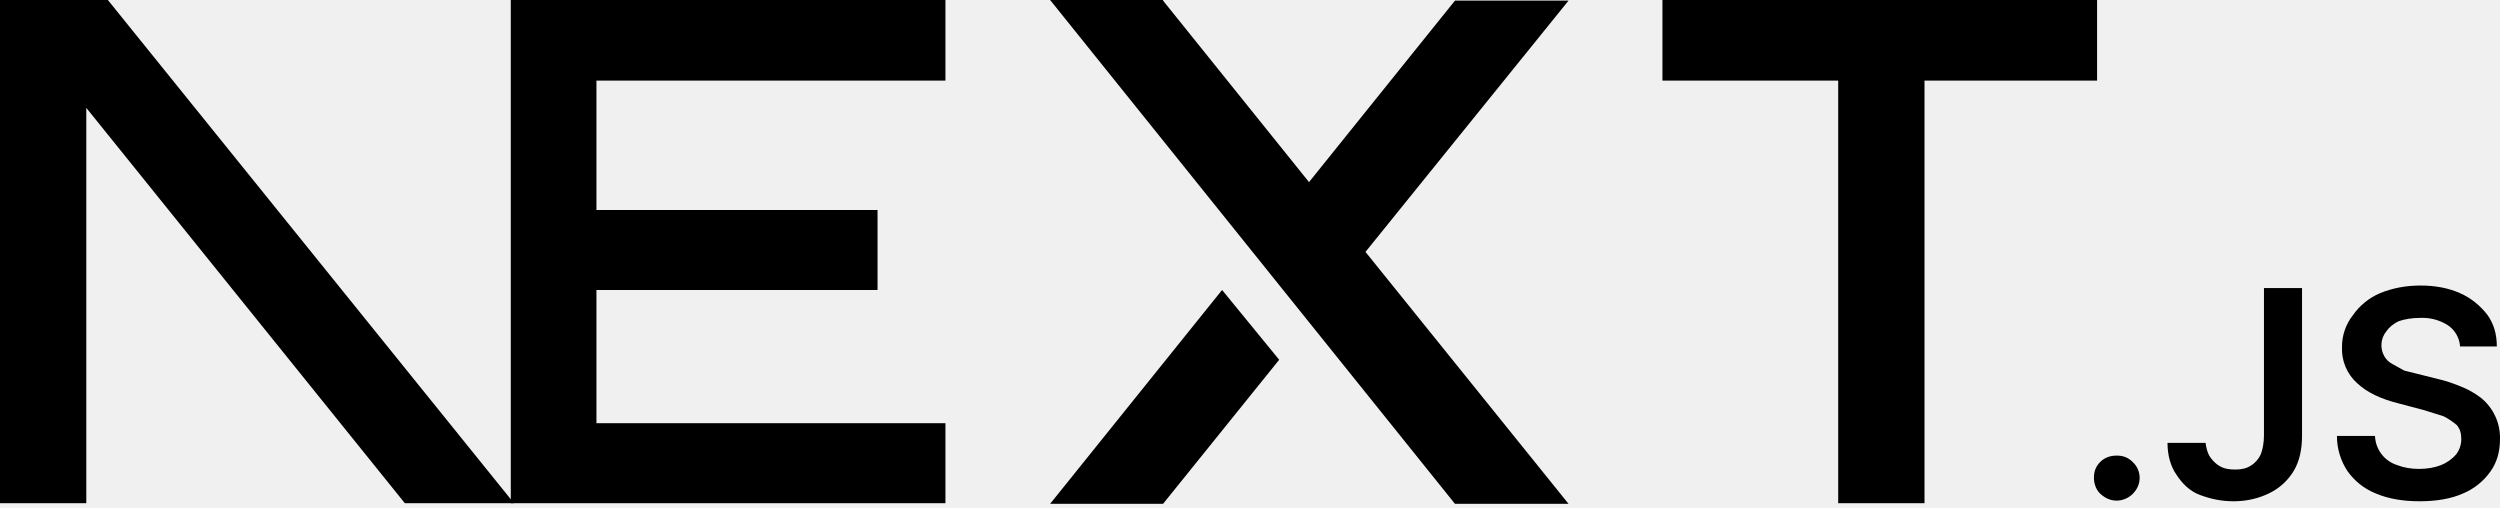
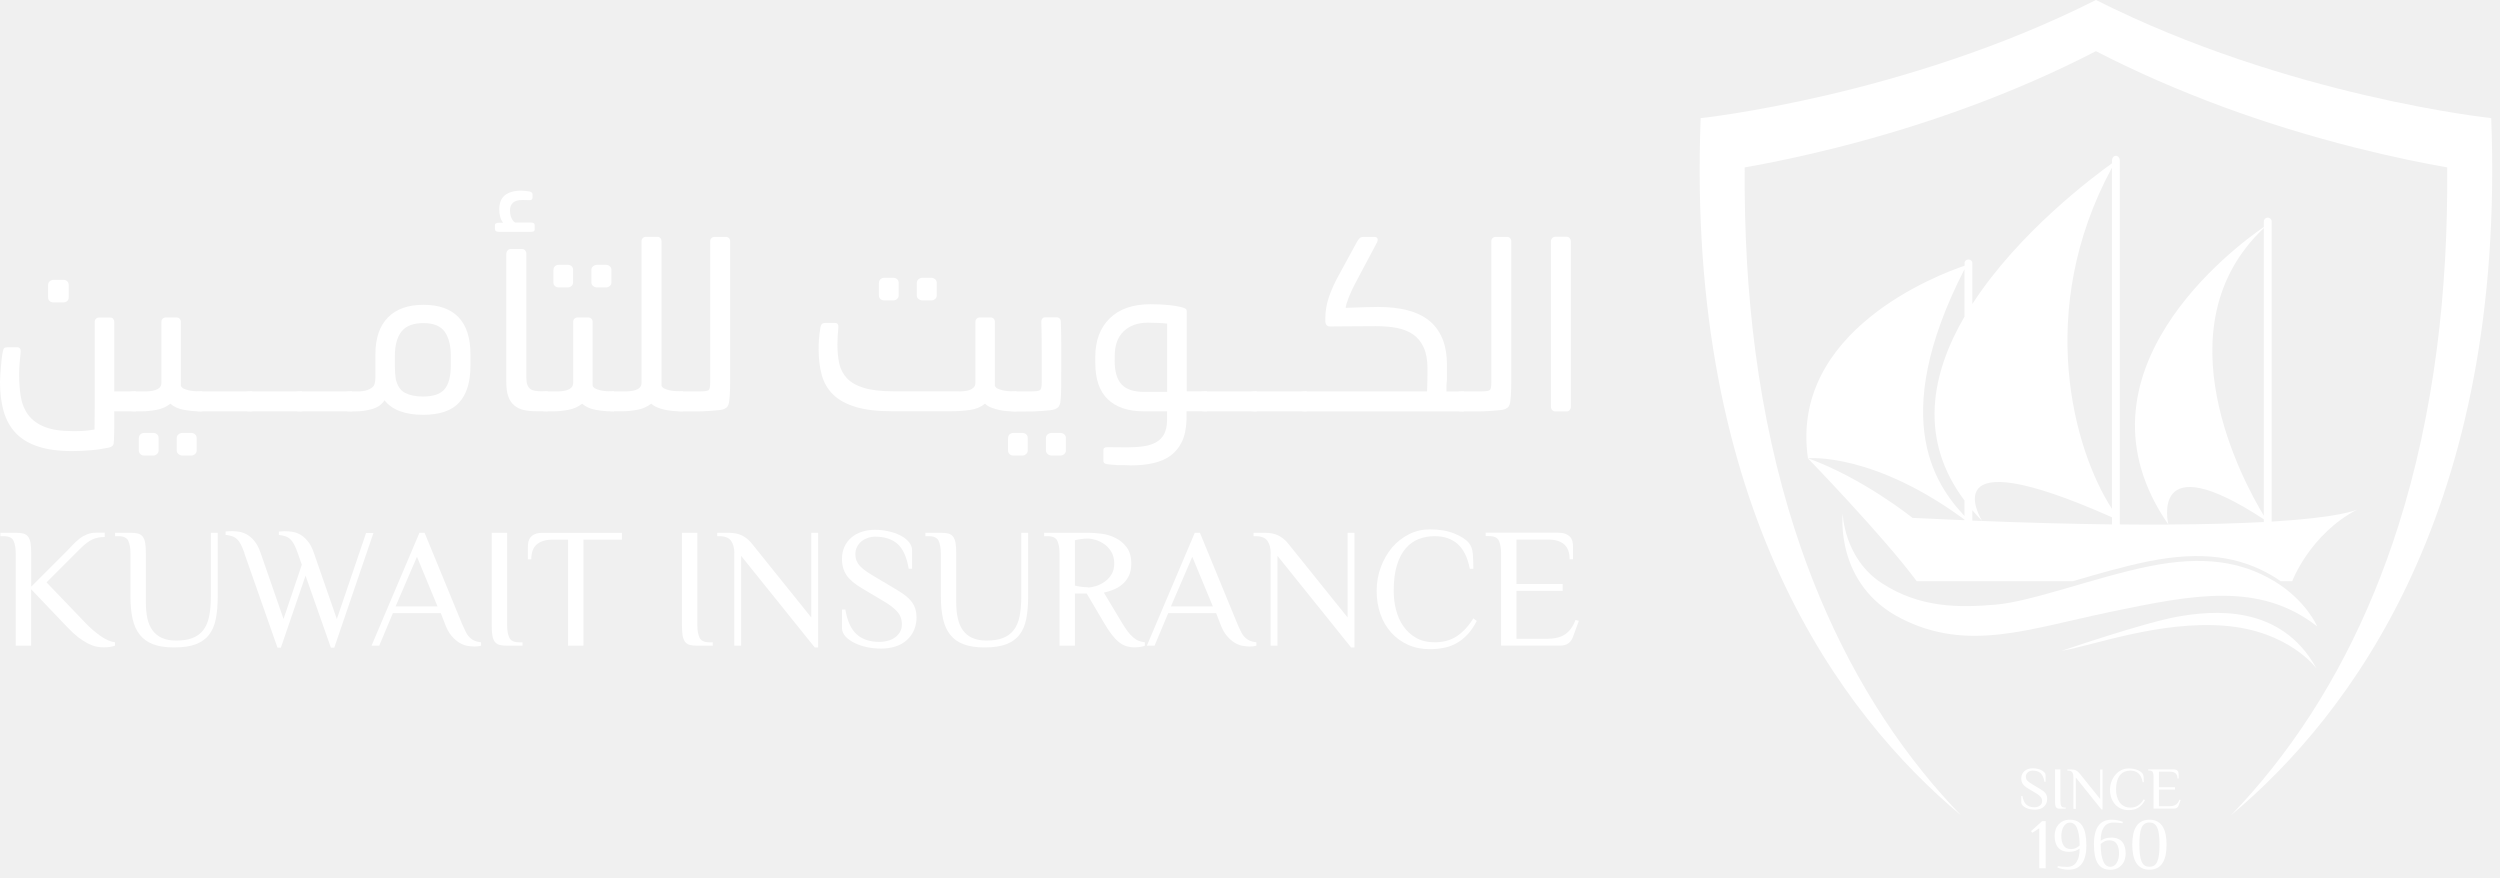
- <svg xmlns="http://www.w3.org/2000/svg" fill="none" viewBox="0 0 394 80">
-   <path fill="#000" d="M262 0h68.5v12.7h-27.2v66.6h-13.6V12.7H262V0ZM149 0v12.7H94v20.4h44.3v12.6H94v21h55v12.6H80.5V0h68.7zm34.3 0h-17.8l63.8 79.4h17.9l-32-39.7 32-39.6h-17.9l-23 28.6-23-28.6zm18.3 56.7-9-11-27.1 33.7h17.8l18.3-22.7z" />
-   <path fill="#000" d="M81 79.3 17 0H0v79.3h13.6V17l50.2 62.3H81Zm252.6-.4c-1 0-1.8-.4-2.5-1s-1.1-1.6-1.1-2.6.3-1.8 1-2.5 1.6-1 2.6-1 1.8.3 2.5 1a3.4 3.4 0 0 1 .6 4.3 3.7 3.7 0 0 1-3 1.8zm23.2-33.5h6v23.3c0 2.1-.4 4-1.3 5.5a9.1 9.1 0 0 1-3.8 3.5c-1.6.8-3.5 1.3-5.7 1.3-2 0-3.7-.4-5.3-1s-2.8-1.8-3.7-3.2c-.9-1.3-1.4-3-1.4-5h6c.1.8.3 1.6.7 2.2s1 1.2 1.6 1.5c.7.4 1.5.5 2.4.5 1 0 1.8-.2 2.4-.6a4 4 0 0 0 1.6-1.8c.3-.8.5-1.8.5-3V45.5zm30.9 9.1a4.4 4.4 0 0 0-2-3.3 7.5 7.5 0 0 0-4.3-1.1c-1.3 0-2.4.2-3.3.5-.9.4-1.6 1-2 1.6a3.5 3.5 0 0 0-.3 4c.3.5.7.9 1.3 1.2l1.8 1 2 .5 3.2.8c1.3.3 2.5.7 3.7 1.2a13 13 0 0 1 3.2 1.8 8.1 8.1 0 0 1 3 6.5c0 2-.5 3.7-1.5 5.1a10 10 0 0 1-4.4 3.5c-1.8.8-4.1 1.2-6.8 1.2-2.6 0-4.9-.4-6.8-1.2-2-.8-3.4-2-4.5-3.5a10 10 0 0 1-1.7-5.6h6a5 5 0 0 0 3.5 4.6c1 .4 2.2.6 3.4.6 1.3 0 2.5-.2 3.5-.6 1-.4 1.8-1 2.4-1.7a4 4 0 0 0 .8-2.4c0-.9-.2-1.6-.7-2.2a11 11 0 0 0-2.1-1.4l-3.2-1-3.8-1c-2.8-.7-5-1.7-6.6-3.2a7.2 7.2 0 0 1-2.4-5.7 8 8 0 0 1 1.7-5 10 10 0 0 1 4.3-3.5c2-.8 4-1.2 6.4-1.2 2.3 0 4.4.4 6.2 1.2 1.8.8 3.2 2 4.3 3.4 1 1.4 1.5 3 1.5 5h-5.8z" />
+ <svg xmlns="http://www.w3.org/2000/svg" width="302" height="106" viewBox="0 0 302 106" fill="none">
+   <g clip-path="url(#clip0_903_69)">
+     <path d="M300.94 14.27C300.94 14.27 276.31 11.66 253.19 0C230.07 11.66 205.44 14.27 205.44 14.27C203.64 61.44 222.37 86.36 236.9 98.5C235.31 96.86 233.78 95.13 232.32 93.32C225.64 85.04 220.42 75.17 216.81 63.97C214.65 57.26 213.04 49.99 212.04 42.37C211.12 35.38 210.7 27.95 210.76 20.22C213.52 19.74 217.35 18.97 221.88 17.83C227.31 16.46 232.63 14.82 237.72 12.95C243.18 10.95 248.37 8.67 253.19 6.18C258.01 8.67 263.21 10.94 268.66 12.95C273.75 14.82 279.08 16.46 284.5 17.83C289.03 18.97 292.85 19.74 295.62 20.22C295.69 27.84 295.27 35.18 294.38 42.08C293.4 49.64 291.84 56.85 289.72 63.52C286.18 74.67 281.05 84.53 274.47 92.81C272.9 94.79 271.24 96.69 269.5 98.48C284.03 86.33 302.74 61.41 300.94 14.26" fill="white" />
+     <path d="M247.3 96.48C247.3 96.68 247.27 96.86 247.2 97.03C247.13 97.19 247.03 97.33 246.9 97.45C246.77 97.57 246.61 97.66 246.43 97.72C246.25 97.78 246.04 97.81 245.81 97.81C245.61 97.81 245.42 97.79 245.22 97.75C245.02 97.71 244.85 97.65 244.7 97.57C244.54 97.49 244.42 97.4 244.32 97.29C244.22 97.18 244.17 97.06 244.17 96.93V96.16H244.31C244.39 96.64 244.55 96.99 244.79 97.2C245.03 97.41 245.35 97.52 245.75 97.52C245.87 97.52 245.99 97.5 246.1 97.47C246.21 97.44 246.31 97.39 246.4 97.33C246.49 97.27 246.56 97.19 246.61 97.1C246.66 97.01 246.69 96.9 246.69 96.78C246.69 96.57 246.62 96.39 246.49 96.24C246.36 96.09 246.16 95.94 245.9 95.79L245.01 95.26C244.7 95.08 244.49 94.89 244.36 94.71C244.23 94.52 244.17 94.29 244.17 94.03C244.17 93.84 244.2 93.67 244.27 93.53C244.34 93.38 244.43 93.25 244.55 93.15C244.67 93.04 244.82 92.96 244.99 92.9C245.16 92.84 245.35 92.81 245.56 92.81C245.74 92.81 245.92 92.83 246.1 92.87C246.28 92.91 246.45 92.96 246.6 93.04C246.75 93.11 246.87 93.2 246.97 93.31C247.07 93.42 247.11 93.54 247.11 93.67V94.44H246.97C246.89 93.96 246.73 93.61 246.5 93.4C246.27 93.19 245.96 93.09 245.55 93.09C245.45 93.09 245.34 93.11 245.24 93.14C245.14 93.17 245.05 93.22 244.98 93.28C244.9 93.34 244.84 93.42 244.79 93.51C244.74 93.6 244.72 93.7 244.72 93.81C244.72 93.92 244.74 94.01 244.77 94.09C244.8 94.17 244.85 94.25 244.92 94.32C244.99 94.39 245.07 94.46 245.17 94.53C245.27 94.6 245.39 94.67 245.52 94.75L246.4 95.28C246.55 95.37 246.69 95.46 246.8 95.54C246.91 95.62 247 95.71 247.08 95.81C247.15 95.9 247.21 96 247.24 96.11C247.28 96.21 247.29 96.33 247.29 96.47" fill="white" />
+     <path d="M248.25 92.94H248.9V96.83C248.9 97.05 248.93 97.22 248.99 97.35C249.05 97.48 249.19 97.55 249.4 97.55H249.54V97.69H248.89C248.77 97.69 248.66 97.69 248.58 97.66C248.5 97.64 248.43 97.59 248.38 97.53C248.33 97.46 248.29 97.38 248.28 97.27C248.26 97.16 248.25 97.01 248.25 96.83V92.94Z" fill="white" />
+     <path d="M250.46 93.81C250.46 93.59 250.41 93.42 250.32 93.29C250.23 93.16 250.06 93.09 249.81 93.09H249.74V92.95H250.21C250.44 92.95 250.64 92.99 250.79 93.07C250.94 93.15 251.07 93.25 251.18 93.39L253.7 96.52V92.96H253.99V97.78H253.85L250.76 93.93V97.71H250.47V93.82L250.46 93.81Z" fill="white" />
+     <path d="M258.83 94.46C258.74 93.99 258.57 93.64 258.32 93.42C258.07 93.2 257.75 93.09 257.35 93.09C257.11 93.09 256.89 93.13 256.68 93.21C256.47 93.29 256.29 93.42 256.13 93.6C255.97 93.78 255.85 94.02 255.76 94.31C255.67 94.6 255.62 94.96 255.62 95.4C255.62 95.67 255.65 95.93 255.72 96.19C255.79 96.45 255.89 96.68 256.02 96.88C256.16 97.08 256.34 97.25 256.56 97.37C256.78 97.49 257.04 97.56 257.35 97.56C257.71 97.56 258.02 97.47 258.28 97.3C258.54 97.13 258.77 96.88 258.97 96.55L259.11 96.66C258.99 96.89 258.87 97.07 258.72 97.23C258.58 97.38 258.42 97.5 258.26 97.6C258.1 97.69 257.92 97.76 257.73 97.8C257.54 97.84 257.34 97.86 257.12 97.86C256.78 97.86 256.47 97.8 256.19 97.67C255.91 97.54 255.68 97.37 255.49 97.15C255.3 96.93 255.15 96.67 255.04 96.37C254.94 96.07 254.89 95.75 254.89 95.41C254.89 95.05 254.95 94.71 255.07 94.4C255.19 94.09 255.35 93.81 255.55 93.58C255.75 93.34 255.99 93.16 256.26 93.03C256.53 92.89 256.82 92.83 257.13 92.83C257.53 92.83 257.87 92.89 258.16 93C258.45 93.11 258.66 93.25 258.79 93.41C258.88 93.52 258.93 93.67 258.95 93.87C258.96 94.07 258.97 94.27 258.97 94.49H258.83V94.46Z" fill="white" />
+     <path d="M262.56 92.94C262.68 92.94 262.79 92.96 262.87 92.99C262.95 93.02 263.01 93.07 263.06 93.12C263.11 93.17 263.14 93.23 263.15 93.3C263.17 93.37 263.18 93.44 263.18 93.51V94.05H263.04C263.04 93.76 262.96 93.55 262.81 93.42C262.65 93.29 262.43 93.22 262.14 93.22H260.8V95.09H262.74V95.38H260.8V97.39H262.06C262.39 97.39 262.64 97.33 262.83 97.21C263.02 97.09 263.17 96.89 263.28 96.6L263.42 96.64L263.17 97.32C263.13 97.43 263.07 97.52 262.98 97.58C262.89 97.65 262.77 97.68 262.63 97.68H260.15V93.8C260.15 93.58 260.12 93.41 260.06 93.28C260 93.15 259.86 93.08 259.65 93.08H259.51V92.94H262.58H262.56Z" fill="white" />
+     <path d="M247.12 104.89H246.34V100.05L245.51 100.6L245.35 100.4L246.69 99.19H247.12V104.89Z" fill="white" />
+     <path d="M251.22 102.13C251.22 101.63 251.19 101.21 251.13 100.86C251.07 100.51 250.99 100.22 250.89 100C250.79 99.78 250.67 99.62 250.52 99.52C250.38 99.42 250.22 99.37 250.05 99.37C249.89 99.37 249.74 99.41 249.61 99.5C249.48 99.59 249.37 99.71 249.28 99.86C249.19 100.01 249.12 100.18 249.08 100.37C249.04 100.56 249.01 100.76 249.01 100.97C249.01 101.46 249.1 101.86 249.29 102.14C249.47 102.43 249.77 102.57 250.18 102.57C250.4 102.57 250.59 102.53 250.75 102.45C250.91 102.37 251.07 102.27 251.22 102.14M252.04 102.04C252.04 103.04 251.87 103.8 251.51 104.3C251.16 104.81 250.61 105.06 249.88 105.06C249.6 105.06 249.35 105.03 249.13 104.98C248.91 104.92 248.72 104.87 248.54 104.8L248.58 104.63C248.71 104.65 248.88 104.67 249.08 104.69C249.28 104.71 249.49 104.72 249.71 104.72C249.97 104.72 250.19 104.67 250.38 104.57C250.57 104.47 250.73 104.32 250.85 104.12C250.97 103.93 251.07 103.7 251.13 103.42C251.19 103.15 251.22 102.85 251.22 102.51C251.07 102.62 250.89 102.71 250.69 102.79C250.49 102.86 250.23 102.9 249.93 102.9C249.63 102.9 249.36 102.85 249.15 102.76C248.93 102.67 248.75 102.54 248.61 102.37C248.47 102.2 248.37 101.99 248.3 101.76C248.23 101.52 248.2 101.25 248.2 100.96C248.2 100.71 248.24 100.47 248.31 100.24C248.38 100.01 248.5 99.8 248.65 99.62C248.81 99.44 249 99.29 249.23 99.18C249.46 99.07 249.74 99.02 250.05 99.02C250.74 99.02 251.24 99.28 251.56 99.79C251.88 100.3 252.03 101.05 252.03 102.04" fill="white" />
+     <path d="M253.76 101.95C253.76 102.44 253.79 102.87 253.85 103.22C253.91 103.57 253.99 103.86 254.09 104.08C254.19 104.3 254.31 104.46 254.46 104.56C254.6 104.66 254.76 104.71 254.94 104.71C255.1 104.71 255.25 104.66 255.38 104.58C255.51 104.49 255.62 104.37 255.71 104.22C255.8 104.07 255.87 103.9 255.91 103.71C255.96 103.52 255.98 103.32 255.98 103.11C255.98 102.62 255.89 102.23 255.7 101.94C255.52 101.65 255.22 101.51 254.81 101.51C254.59 101.51 254.4 101.55 254.24 101.63C254.08 101.71 253.92 101.81 253.77 101.95M252.94 102.04C252.94 101.04 253.12 100.28 253.47 99.78C253.82 99.27 254.37 99.02 255.1 99.02C255.38 99.02 255.63 99.05 255.85 99.1C256.07 99.15 256.27 99.21 256.44 99.28L256.4 99.45C256.27 99.43 256.1 99.41 255.9 99.39C255.7 99.37 255.49 99.37 255.27 99.37C255.01 99.37 254.79 99.42 254.6 99.52C254.41 99.62 254.25 99.77 254.13 99.96C254.01 100.15 253.91 100.38 253.85 100.66C253.79 100.93 253.76 101.23 253.76 101.57C253.91 101.46 254.09 101.37 254.29 101.29C254.5 101.22 254.75 101.18 255.05 101.18C255.35 101.18 255.61 101.23 255.83 101.32C256.05 101.41 256.23 101.54 256.37 101.71C256.51 101.88 256.61 102.08 256.68 102.32C256.75 102.56 256.78 102.83 256.78 103.12C256.78 103.37 256.74 103.61 256.67 103.84C256.6 104.07 256.48 104.28 256.33 104.46C256.17 104.64 255.98 104.79 255.75 104.9C255.52 105.01 255.24 105.07 254.93 105.07C254.24 105.07 253.74 104.81 253.42 104.31C253.1 103.8 252.95 103.05 252.95 102.05" fill="white" />
+     <path d="M259.65 99.36C259.41 99.36 259.22 99.41 259.06 99.52C258.9 99.63 258.78 99.8 258.69 100.02C258.6 100.24 258.53 100.52 258.5 100.85C258.46 101.18 258.44 101.58 258.44 102.03C258.44 102.48 258.46 102.88 258.5 103.21C258.54 103.54 258.6 103.82 258.69 104.04C258.78 104.26 258.91 104.43 259.06 104.54C259.21 104.65 259.41 104.7 259.65 104.7C259.89 104.7 260.08 104.65 260.24 104.54C260.4 104.43 260.52 104.27 260.61 104.04C260.7 103.82 260.77 103.54 260.81 103.21C260.85 102.88 260.87 102.48 260.87 102.03C260.87 101.58 260.85 101.18 260.81 100.85C260.77 100.52 260.71 100.24 260.61 100.02C260.52 99.8 260.39 99.63 260.24 99.52C260.09 99.41 259.89 99.36 259.65 99.36ZM259.65 99.02C260.03 99.02 260.35 99.09 260.61 99.24C260.87 99.38 261.09 99.59 261.25 99.85C261.41 100.11 261.53 100.43 261.61 100.8C261.68 101.17 261.72 101.59 261.72 102.04C261.72 102.49 261.68 102.91 261.61 103.28C261.53 103.65 261.41 103.97 261.25 104.23C261.09 104.49 260.87 104.7 260.61 104.84C260.35 104.98 260.03 105.06 259.65 105.06C259.27 105.06 258.95 104.99 258.69 104.84C258.43 104.7 258.22 104.49 258.05 104.23C257.89 103.96 257.77 103.65 257.69 103.28C257.62 102.91 257.58 102.49 257.58 102.04C257.58 101.59 257.62 101.17 257.69 100.8C257.77 100.43 257.88 100.11 258.05 99.85C258.21 99.58 258.43 99.38 258.69 99.24C258.95 99.1 259.27 99.02 259.65 99.02Z" fill="white" />
+     <path d="M274.65 70.16C270.74 67.83 266.12 67.1 259.66 68.4C253.2 69.7 245.51 72.66 241.08 73.04C236.66 73.42 231.95 73.45 227.34 70.46C222.73 67.47 222.6 62.04 222.6 62.04C222.6 62.04 221.59 70.62 229.67 74.72C237.75 78.83 245.11 75.95 255.01 73.9C264.91 71.85 272.9 70.21 279.92 75.67C279.92 75.67 278.56 72.48 274.64 70.15" fill="white" />
+     <path d="M263.13 74.48C259.12 75.17 249.05 78.62 249.05 78.62C252.86 77.97 260.91 74.97 268.73 75.59C276.55 76.21 279.84 80.76 279.84 80.76C275.49 72.84 267.13 73.79 263.12 74.48" fill="white" />
+     <path d="M261.94 63.37C261.92 63.29 259.58 53.63 273.47 62.73V63.06C270.46 63.22 266.68 63.34 261.94 63.36M273.47 27.55V62.29C271.06 58.32 260.77 39.56 273.47 27.55ZM237.82 62.85C234.06 59.06 227.83 51.02 237.31 32.52V38.25C233.31 45.12 231.73 53.02 237.31 60.46V62.84C236.94 62.83 236.55 62.81 236.17 62.79H236.1C234.46 62.72 232.78 62.64 231.03 62.56C231.03 62.56 225.06 57.75 218.38 55.35C218.38 55.35 227.5 64.76 231.54 70.21H250.39C253.41 69.33 256.6 68.4 259.53 67.81C265.99 66.51 270.61 67.25 274.52 69.57C274.87 69.78 275.19 69.99 275.5 70.21H276.9C276.9 70.21 279.03 64.51 284.81 61.52C284.58 61.64 282.65 62.51 274.42 63.01V26.76C274.42 26.5 274.21 26.29 273.94 26.29C273.67 26.29 273.47 26.5 273.47 26.76V27.42C270.03 29.78 249.31 45.11 261.94 63.37C261.3 63.37 260.64 63.37 259.97 63.37C258.73 63.37 257.43 63.37 256.07 63.35V19.39C256.07 19.08 255.86 18.82 255.6 18.82C255.34 18.82 255.13 19.07 255.13 19.39V19.73C252.97 21.27 243.89 28.02 238.26 36.72V31.76C238.26 31.53 238.05 31.35 237.79 31.35C237.53 31.35 237.32 31.53 237.32 31.76V32.1C234.15 33.17 216.17 39.96 218.4 55.36C218.4 55.36 226.45 54.54 237.93 63.23L237.83 62.86L237.82 62.85ZM238.26 62.88V61.64C238.63 62.07 239.02 62.5 239.44 62.93C239.44 62.93 232.97 52.64 255.13 62.49V63.35C250.31 63.29 244.73 63.15 238.26 62.89M255.12 20.26V61.46C250.57 54.47 245.74 37.6 255.12 20.26Z" fill="white" />
+     <path d="M5.81 34.43C5.81 34.24 5.88 34.09 6.01 33.98C6.14 33.87 6.29 33.81 6.46 33.81H7.69C7.86 33.81 8 33.87 8.12 33.98C8.24 34.09 8.3 34.24 8.3 34.43V35.94C8.3 36.11 8.24 36.25 8.12 36.36C8 36.47 7.84 36.53 7.66 36.53H6.45C6.26 36.53 6.11 36.47 5.99 36.36C5.87 36.25 5.81 36.11 5.81 35.94V34.43ZM2.08 41.95C2.38 41.95 2.52 42.14 2.5 42.51C2.48 42.73 2.46 42.97 2.43 43.22C2.4 43.47 2.38 43.73 2.36 43.98C2.34 44.23 2.33 44.47 2.32 44.7C2.32 44.92 2.31 45.11 2.31 45.26C2.31 46.23 2.38 47.14 2.52 47.97C2.66 48.8 2.96 49.52 3.42 50.13C3.88 50.74 4.53 51.22 5.38 51.56C6.23 51.91 7.37 52.08 8.79 52.08C9.28 52.08 9.72 52.08 10.12 52.05C10.52 52.03 10.96 51.97 11.42 51.88C11.42 51.37 11.42 50.92 11.43 50.52C11.43 50.12 11.44 49.74 11.44 49.38V38.89C11.44 38.74 11.49 38.61 11.59 38.51C11.69 38.41 11.81 38.36 11.94 38.36H13.32C13.47 38.36 13.59 38.41 13.67 38.51C13.75 38.61 13.8 38.74 13.8 38.89V47.28H16.41V49.69H13.8V51.68C13.8 52.02 13.8 52.34 13.78 52.66C13.78 52.98 13.76 53.25 13.74 53.48C13.74 53.78 13.54 53.98 13.15 54.07C12.44 54.22 11.71 54.33 10.96 54.39C10.21 54.46 9.46 54.49 8.72 54.49C7.09 54.49 5.72 54.31 4.61 53.94C3.5 53.58 2.6 53.04 1.92 52.33C1.24 51.62 0.75 50.74 0.45 49.71C0.15 48.67 0 47.49 0 46.16C0 45.99 0.01 45.75 0.03 45.44C0.05 45.13 0.07 44.8 0.1 44.44C0.13 44.08 0.16 43.73 0.2 43.39C0.24 43.04 0.28 42.74 0.34 42.48C0.38 42.27 0.43 42.13 0.51 42.06C0.58 41.98 0.72 41.95 0.9 41.95H2.08Z" fill="white" />
+     <path d="M21.35 52.92C21.35 52.73 21.42 52.58 21.56 52.47C21.7 52.36 21.85 52.3 22.02 52.3H23.11C23.28 52.3 23.43 52.36 23.56 52.47C23.69 52.58 23.76 52.73 23.76 52.92V54.44C23.76 54.59 23.69 54.73 23.56 54.85C23.43 54.97 23.28 55.03 23.11 55.03H22.02C21.85 55.03 21.7 54.97 21.56 54.85C21.42 54.73 21.35 54.59 21.35 54.44V52.92ZM16.78 52.92C16.78 52.73 16.84 52.58 16.96 52.47C17.08 52.36 17.24 52.3 17.42 52.3H18.52C18.71 52.3 18.86 52.36 18.98 52.47C19.1 52.58 19.16 52.73 19.16 52.92V54.44C19.16 54.59 19.09 54.73 18.96 54.85C18.83 54.97 18.68 55.03 18.51 55.03H17.41C17.22 55.03 17.07 54.97 16.95 54.85C16.83 54.73 16.77 54.59 16.77 54.44V52.92H16.78ZM15.29 47.65C15.29 47.54 15.38 47.45 15.57 47.38C15.76 47.31 15.98 47.28 16.24 47.28H17.5C17.69 47.28 17.89 47.28 18.12 47.25C18.35 47.23 18.56 47.19 18.77 47.12C18.97 47.05 19.15 46.95 19.29 46.81C19.43 46.67 19.5 46.48 19.5 46.23V38.88C19.5 38.73 19.55 38.6 19.65 38.5C19.75 38.4 19.88 38.35 20.03 38.35H21.32C21.47 38.35 21.6 38.4 21.7 38.5C21.8 38.6 21.85 38.73 21.85 38.88V46.6C21.91 46.75 22.02 46.87 22.2 46.95C22.38 47.03 22.57 47.1 22.79 47.15C23 47.2 23.22 47.23 23.45 47.25C23.67 47.27 23.87 47.28 24.04 47.28H24.43V49.69H24.09C23.51 49.69 22.89 49.63 22.22 49.51C21.55 49.39 21.01 49.14 20.58 48.77C20.11 49.14 19.56 49.39 18.91 49.51C18.26 49.63 17.68 49.69 17.16 49.69H16.23C15.97 49.69 15.74 49.66 15.56 49.59C15.37 49.52 15.28 49.43 15.28 49.29V47.64L15.29 47.65Z" fill="white" />
+     <path d="M24.27 49.7C24.01 49.7 23.78 49.67 23.6 49.6C23.41 49.53 23.32 49.44 23.32 49.3V47.65C23.32 47.54 23.41 47.45 23.6 47.38C23.79 47.31 24.01 47.28 24.27 47.28H30.47V49.69H24.27V49.7Z" fill="white" />
+     <path d="M30.3 49.7C30.04 49.7 29.81 49.67 29.63 49.6C29.44 49.53 29.35 49.44 29.35 49.3V47.65C29.35 47.54 29.44 47.45 29.63 47.38C29.82 47.31 30.04 47.28 30.3 47.28H36.5V49.69H30.3V49.7Z" fill="white" />
+     <path d="M36.34 49.7C36.08 49.7 35.85 49.67 35.67 49.6C35.48 49.53 35.39 49.44 35.39 49.3V47.65C35.39 47.54 35.48 47.45 35.67 47.38C35.86 47.31 36.08 47.28 36.34 47.28H42.54V49.69H36.34V49.7Z" fill="white" />
+     <path d="M47.7 44.25C47.7 44.85 47.74 45.36 47.81 45.79C48 46.61 48.37 47.17 48.93 47.46C49.49 47.75 50.21 47.9 51.09 47.9C52.33 47.9 53.2 47.61 53.7 47.02C54.21 46.43 54.46 45.44 54.46 44.06V43.02C54.46 41.75 54.21 40.77 53.72 40.07C53.22 39.38 52.37 39.03 51.15 39.03C49.93 39.03 49.03 39.37 48.5 40.05C47.97 40.73 47.7 41.72 47.7 43.01V44.25ZM41.42 47.65C41.42 47.54 41.51 47.45 41.7 47.38C41.89 47.31 42.11 47.28 42.37 47.28H43.27C43.4 47.28 43.57 47.28 43.78 47.25C43.99 47.23 44.19 47.18 44.4 47.11C44.61 47.03 44.79 46.94 44.95 46.81C45.11 46.69 45.22 46.52 45.27 46.29C45.33 46.07 45.35 45.79 45.35 45.48V42.79C45.35 40.86 45.85 39.39 46.85 38.36C47.85 37.33 49.29 36.82 51.16 36.82C53.03 36.82 54.44 37.33 55.4 38.33C56.35 39.34 56.83 40.82 56.83 42.76V44.19C56.83 46.14 56.38 47.61 55.48 48.61C54.58 49.61 53.12 50.11 51.1 50.11C50.05 50.11 49.13 49.97 48.34 49.68C47.54 49.39 46.91 48.95 46.45 48.35C46.13 48.86 45.64 49.21 44.99 49.4C44.33 49.6 43.61 49.7 42.83 49.7H42.38C42.12 49.7 41.89 49.67 41.71 49.6C41.52 49.53 41.43 49.44 41.43 49.3V47.65H41.42Z" fill="white" />
+     <path d="M61.17 30.64C61.17 30.49 61.22 30.36 61.32 30.25C61.42 30.14 61.55 30.08 61.7 30.08H63.08C63.23 30.08 63.35 30.14 63.44 30.25C63.53 30.36 63.58 30.49 63.58 30.64V45.62C63.58 45.99 63.62 46.29 63.71 46.5C63.79 46.71 63.92 46.88 64.07 46.99C64.23 47.1 64.43 47.18 64.66 47.21C64.89 47.25 65.16 47.27 65.46 47.27H66.16V49.68H64.84C64.24 49.68 63.72 49.63 63.27 49.53C62.82 49.43 62.44 49.24 62.12 48.97C61.8 48.7 61.56 48.34 61.4 47.89C61.24 47.44 61.16 46.86 61.16 46.15V30.63L61.17 30.64ZM60.3 28.01C59.96 28.01 59.79 27.9 59.79 27.67V27.19C59.79 27 59.96 26.91 60.3 26.91H60.78C60.61 26.7 60.49 26.46 60.42 26.17C60.34 25.88 60.31 25.6 60.31 25.31C60.31 24.52 60.54 23.95 61 23.58C61.46 23.22 62.11 23.03 62.95 23.03C63.1 23.03 63.27 23.04 63.46 23.06C63.65 23.08 63.83 23.11 64.02 23.14C64.23 23.21 64.33 23.33 64.33 23.48V23.87C64.33 24.08 64.21 24.18 63.97 24.18C63.93 24.18 63.8 24.18 63.58 24.17C63.35 24.17 63.2 24.16 63.1 24.16C62.11 24.16 61.61 24.58 61.61 25.42C61.61 25.81 61.68 26.14 61.81 26.39C61.94 26.64 62.08 26.81 62.23 26.88H64.11C64.43 26.88 64.59 26.99 64.59 27.22V27.67C64.59 27.82 64.55 27.91 64.46 27.95C64.38 27.99 64.26 28.01 64.11 28.01H60.32H60.3Z" fill="white" />
+     <path d="M71.44 32.61C71.44 32.42 71.51 32.27 71.65 32.16C71.79 32.05 71.95 31.99 72.11 31.99H73.21C73.38 31.99 73.53 32.05 73.66 32.16C73.79 32.27 73.86 32.42 73.86 32.61V34.13C73.86 34.3 73.79 34.44 73.66 34.55C73.53 34.66 73.38 34.72 73.21 34.72H72.11C71.94 34.72 71.79 34.66 71.65 34.55C71.51 34.44 71.44 34.3 71.44 34.13V32.61ZM66.86 32.61C66.86 32.42 66.92 32.27 67.04 32.16C67.16 32.05 67.32 31.99 67.5 31.99H68.59C68.78 31.99 68.93 32.05 69.05 32.16C69.17 32.27 69.23 32.42 69.23 32.61V34.13C69.23 34.3 69.16 34.44 69.03 34.55C68.9 34.66 68.75 34.72 68.58 34.72H67.49C67.3 34.72 67.15 34.66 67.03 34.55C66.91 34.44 66.85 34.3 66.85 34.13V32.61H66.86ZM65.04 47.65C65.04 47.54 65.13 47.45 65.32 47.38C65.51 47.31 65.73 47.28 65.99 47.28H67.25C67.44 47.28 67.64 47.28 67.87 47.25C68.09 47.23 68.31 47.19 68.51 47.12C68.71 47.05 68.89 46.95 69.03 46.81C69.17 46.67 69.24 46.48 69.24 46.23V38.88C69.24 38.73 69.29 38.6 69.39 38.5C69.49 38.4 69.62 38.35 69.77 38.35H71.06C71.21 38.35 71.34 38.4 71.44 38.5C71.54 38.6 71.59 38.73 71.59 38.88V46.6C71.65 46.75 71.76 46.87 71.94 46.95C72.12 47.03 72.31 47.1 72.53 47.15C72.74 47.2 72.96 47.23 73.19 47.25C73.41 47.27 73.61 47.28 73.78 47.28H74.17V49.69H73.83C73.25 49.69 72.63 49.63 71.96 49.51C71.29 49.39 70.75 49.14 70.32 48.77C69.85 49.14 69.3 49.39 68.65 49.51C68 49.63 67.42 49.69 66.9 49.69H65.97C65.71 49.69 65.48 49.66 65.3 49.59C65.11 49.52 65.02 49.43 65.02 49.29V47.64L65.04 47.65Z" fill="white" />
+     <path d="M73.07 47.65C73.07 47.54 73.16 47.45 73.35 47.38C73.54 47.31 73.76 47.28 74.02 47.28H75.51C75.7 47.28 75.9 47.28 76.13 47.25C76.35 47.23 76.57 47.19 76.77 47.12C76.98 47.05 77.15 46.95 77.29 46.81C77.43 46.67 77.5 46.48 77.5 46.23V29.14C77.5 28.99 77.55 28.86 77.65 28.76C77.75 28.66 77.88 28.61 78.03 28.61H79.41C79.56 28.61 79.68 28.66 79.77 28.76C79.86 28.86 79.91 28.99 79.91 29.14V46.59C79.97 46.74 80.08 46.86 80.26 46.94C80.44 47.02 80.63 47.09 80.85 47.14C81.06 47.19 81.28 47.22 81.51 47.24C81.73 47.26 81.93 47.27 82.1 47.27H82.49V49.68H82.15C81.87 49.68 81.57 49.67 81.25 49.64C80.93 49.61 80.62 49.57 80.31 49.5C80 49.43 79.7 49.34 79.41 49.22C79.12 49.1 78.87 48.95 78.67 48.76C78.2 49.13 77.65 49.38 77 49.5C76.36 49.62 75.77 49.68 75.25 49.68H74.02C73.76 49.68 73.53 49.65 73.35 49.58C73.16 49.51 73.07 49.42 73.07 49.28V47.63V47.65Z" fill="white" />
+     <path d="M81.37 47.65C81.37 47.54 81.46 47.45 81.65 47.38C81.84 47.31 82.06 47.28 82.32 47.28H84.56C85.1 47.28 85.44 47.23 85.58 47.14C85.72 47.05 85.79 46.76 85.79 46.27V29.15C85.79 29 85.84 28.87 85.94 28.77C86.04 28.67 86.17 28.62 86.32 28.62H87.7C87.85 28.62 87.97 28.67 88.06 28.77C88.15 28.87 88.2 29 88.2 29.15V46.1C88.2 46.38 88.2 46.67 88.19 46.97C88.18 47.27 88.17 47.56 88.15 47.84C88.13 48.12 88.1 48.37 88.07 48.6C88.03 48.79 87.98 48.95 87.9 49.08C87.83 49.21 87.67 49.32 87.45 49.42C87.3 49.48 87.09 49.52 86.81 49.55C86.53 49.58 86.22 49.61 85.88 49.63C85.54 49.66 85.19 49.68 84.83 49.69C84.47 49.7 84.12 49.7 83.81 49.7H82.32C82.06 49.7 81.83 49.67 81.65 49.6C81.46 49.53 81.37 49.44 81.37 49.3V47.65Z" fill="white" />
+     <path d="M110.75 34.18C110.75 33.99 110.82 33.84 110.96 33.73C111.1 33.62 111.25 33.56 111.42 33.56H112.51C112.68 33.56 112.83 33.62 112.96 33.73C113.09 33.84 113.16 33.99 113.16 34.18V35.7C113.16 35.87 113.09 36.01 112.96 36.12C112.83 36.23 112.68 36.29 112.51 36.29H111.42C111.25 36.29 111.1 36.23 110.96 36.12C110.82 36.01 110.75 35.87 110.75 35.7V34.18ZM106.18 34.18C106.18 33.99 106.24 33.84 106.36 33.73C106.48 33.62 106.64 33.56 106.82 33.56H107.92C108.11 33.56 108.26 33.62 108.38 33.73C108.5 33.84 108.56 33.99 108.56 34.18V35.7C108.56 35.87 108.49 36.01 108.36 36.12C108.23 36.23 108.08 36.29 107.91 36.29H106.81C106.62 36.29 106.47 36.23 106.35 36.12C106.23 36.01 106.17 35.87 106.17 35.7V34.18H106.18ZM115.86 47.28C116.03 47.28 116.23 47.28 116.46 47.25C116.69 47.23 116.91 47.19 117.11 47.12C117.31 47.05 117.48 46.95 117.62 46.81C117.76 46.67 117.83 46.48 117.83 46.23V38.88C117.83 38.73 117.88 38.6 117.98 38.5C118.08 38.4 118.21 38.35 118.36 38.35H119.68C119.83 38.35 119.95 38.4 120.04 38.5C120.13 38.6 120.18 38.73 120.18 38.88V46.6C120.24 46.75 120.35 46.87 120.53 46.95C120.71 47.03 120.9 47.1 121.12 47.15C121.34 47.2 121.56 47.23 121.78 47.25C122.01 47.27 122.19 47.28 122.34 47.28H122.79V49.69H122.48C122.22 49.69 121.93 49.69 121.62 49.66C121.31 49.64 121 49.59 120.68 49.52C120.36 49.45 120.05 49.35 119.75 49.24C119.45 49.13 119.2 48.97 118.99 48.76C118.5 49.17 117.89 49.43 117.15 49.53C116.41 49.63 115.65 49.68 114.86 49.68H107.79C106 49.68 104.52 49.51 103.37 49.16C102.22 48.81 101.31 48.32 100.65 47.67C99.99 47.02 99.53 46.24 99.27 45.31C99.02 44.38 98.89 43.35 98.89 42.21C98.89 41.82 98.9 41.41 98.93 40.99C98.96 40.57 99.02 40.09 99.11 39.54C99.17 39.18 99.35 39.01 99.67 39.01H100.85C101.17 39.01 101.31 39.2 101.27 39.57C101.23 40 101.2 40.37 101.19 40.67C101.17 40.97 101.16 41.28 101.16 41.6C101.16 42.44 101.23 43.21 101.38 43.9C101.53 44.59 101.84 45.19 102.32 45.7C102.8 46.21 103.48 46.59 104.37 46.86C105.26 47.13 106.44 47.27 107.92 47.27H115.83L115.86 47.28Z" fill="white" />
+     <path d="M126.35 52.92C126.35 52.73 126.42 52.58 126.56 52.47C126.7 52.36 126.85 52.3 127.02 52.3H128.11C128.28 52.3 128.43 52.36 128.56 52.47C128.69 52.58 128.76 52.73 128.76 52.92V54.44C128.76 54.59 128.69 54.73 128.56 54.85C128.43 54.97 128.28 55.03 128.11 55.03H127.02C126.85 55.03 126.7 54.97 126.56 54.85C126.42 54.73 126.35 54.59 126.35 54.44V52.92ZM121.78 52.92C121.78 52.73 121.84 52.58 121.96 52.47C122.08 52.36 122.24 52.3 122.42 52.3H123.51C123.7 52.3 123.85 52.36 123.97 52.47C124.09 52.58 124.15 52.73 124.15 52.92V54.44C124.15 54.59 124.08 54.73 123.95 54.85C123.82 54.97 123.67 55.03 123.5 55.03H122.41C122.22 55.03 122.07 54.97 121.95 54.85C121.83 54.73 121.77 54.59 121.77 54.44V52.92H121.78ZM121.66 47.65C121.66 47.54 121.75 47.45 121.94 47.38C122.13 47.31 122.35 47.28 122.61 47.28H124.57C125.11 47.28 125.46 47.23 125.61 47.14C125.76 47.05 125.84 46.76 125.84 46.27V42.68C125.84 42.1 125.84 41.5 125.83 40.88C125.83 40.26 125.81 39.59 125.79 38.86C125.79 38.71 125.83 38.58 125.92 38.48C126 38.38 126.12 38.33 126.27 38.33H127.62C127.79 38.33 127.92 38.38 128.01 38.48C128.1 38.58 128.15 38.71 128.15 38.86C128.17 39.5 128.18 40.03 128.19 40.46C128.19 40.89 128.2 41.29 128.2 41.67V44.31C128.2 45.21 128.2 46.04 128.19 46.81C128.19 47.58 128.15 48.18 128.09 48.61C128.05 48.8 127.99 48.96 127.91 49.09C127.83 49.22 127.67 49.33 127.45 49.43C127.3 49.49 127.09 49.53 126.83 49.56C126.57 49.59 126.27 49.62 125.93 49.64C125.59 49.67 125.25 49.69 124.89 49.7C124.53 49.71 124.2 49.71 123.88 49.71H122.62C122.36 49.71 122.13 49.68 121.95 49.61C121.76 49.54 121.67 49.45 121.67 49.31V47.66L121.66 47.65Z" fill="white" />
+     <path d="M134.65 43.55C134.65 44.88 134.93 45.84 135.49 46.44C136.05 47.04 136.96 47.34 138.21 47.34H140.99V39.09C140.61 39.05 140.25 39.02 139.9 39.01C139.54 38.99 139.13 38.98 138.67 38.98C137.43 38.98 136.46 39.33 135.74 40.02C135.02 40.71 134.66 41.7 134.66 42.99V43.55H134.65ZM133.28 54.41C133.28 54.15 133.43 54.02 133.73 54.02C134.05 54.02 134.45 54.02 134.94 54.03C135.43 54.03 135.82 54.04 136.12 54.04C136.87 54.04 137.54 54 138.13 53.91C138.72 53.83 139.23 53.67 139.65 53.43C140.07 53.2 140.39 52.87 140.62 52.45C140.84 52.03 140.97 51.48 140.98 50.81V49.69H138.17C136.28 49.69 134.83 49.2 133.82 48.23C132.81 47.26 132.31 45.79 132.31 43.82V43.12C132.31 41.16 132.89 39.6 134.05 38.46C135.21 37.32 136.86 36.75 138.99 36.75C139.74 36.75 140.46 36.78 141.16 36.85C141.86 36.92 142.45 37.02 142.94 37.17C143.11 37.23 143.22 37.29 143.28 37.35C143.34 37.42 143.36 37.52 143.36 37.67V47.27H145.8V49.68H143.33V50.75C143.29 51.8 143.11 52.67 142.77 53.37C142.43 54.07 141.97 54.63 141.39 55.05C140.81 55.47 140.11 55.77 139.3 55.95C138.49 56.13 137.59 56.22 136.62 56.22C136.43 56.22 136.19 56.21 135.89 56.19H135.05C134.75 56.17 134.48 56.15 134.24 56.13C134 56.11 133.83 56.09 133.73 56.07C133.54 56.03 133.42 55.98 133.37 55.92C133.31 55.85 133.29 55.76 133.29 55.63V54.4L133.28 54.41Z" fill="white" />
+     <path d="M145.63 49.7C145.37 49.7 145.14 49.67 144.96 49.6C144.77 49.53 144.68 49.44 144.68 49.3V47.65C144.68 47.54 144.77 47.45 144.96 47.38C145.15 47.31 145.37 47.28 145.63 47.28H151.83V49.69H145.63V49.7Z" fill="white" />
+     <path d="M151.66 49.7C151.4 49.7 151.17 49.67 150.99 49.6C150.8 49.53 150.71 49.44 150.71 49.3V47.65C150.71 47.54 150.8 47.45 150.99 47.38C151.18 47.31 151.4 47.28 151.66 47.28H157.86V49.69H151.66V49.7Z" fill="white" />
+     <path d="M156.74 47.73C156.74 47.58 156.83 47.47 157.02 47.39C157.21 47.32 157.43 47.28 157.69 47.28H172.39C172.41 46.85 172.42 46.39 172.43 45.9C172.44 45.41 172.44 44.95 172.44 44.5C172.44 43.49 172.29 42.65 171.99 41.99C171.69 41.33 171.27 40.8 170.73 40.42C170.19 40.04 169.53 39.77 168.77 39.62C168 39.47 167.15 39.4 166.22 39.4C165.66 39.4 165.07 39.4 164.47 39.41C163.86 39.42 163.3 39.42 162.77 39.42C162.24 39.42 161.8 39.42 161.42 39.43C161.05 39.43 160.8 39.44 160.69 39.44C160.37 39.44 160.19 39.3 160.13 39.02C160.11 38.98 160.1 38.89 160.1 38.74V38.43C160.1 37.98 160.14 37.55 160.21 37.14C160.28 36.73 160.39 36.31 160.53 35.89C160.67 35.47 160.85 35.03 161.06 34.56C161.27 34.09 161.53 33.59 161.83 33.05L163.94 29.18C164.03 29.03 164.13 28.9 164.23 28.79C164.33 28.68 164.49 28.62 164.69 28.62H166.01C166.16 28.62 166.27 28.65 166.33 28.72C166.4 28.79 166.43 28.87 166.43 28.96C166.43 29.05 166.4 29.16 166.35 29.27L163.71 34.24C163.39 34.84 163.13 35.41 162.91 35.97C162.7 36.52 162.58 36.93 162.56 37.19C163.46 37.15 164.22 37.12 164.83 37.11C165.45 37.09 166 37.08 166.48 37.08C167.79 37.08 168.96 37.21 169.99 37.47C171.02 37.73 171.89 38.14 172.6 38.7C173.31 39.26 173.85 39.99 174.23 40.88C174.6 41.77 174.79 42.84 174.79 44.09V45.83L174.73 46.62V47.29H176.83V49.7H157.67C157.41 49.7 157.18 49.66 157 49.57C156.81 49.49 156.72 49.37 156.72 49.22V47.73H156.74Z" fill="white" />
+     <path d="M175.73 47.65C175.73 47.54 175.82 47.45 176.01 47.38C176.2 47.31 176.42 47.28 176.68 47.28H178.92C179.46 47.28 179.8 47.23 179.94 47.14C180.08 47.05 180.15 46.76 180.15 46.27V29.15C180.15 29 180.2 28.87 180.3 28.77C180.4 28.67 180.53 28.62 180.68 28.62H182.06C182.21 28.62 182.33 28.67 182.42 28.77C182.51 28.87 182.56 29 182.56 29.15V46.1C182.56 46.38 182.56 46.67 182.55 46.97C182.54 47.27 182.53 47.56 182.51 47.84C182.49 48.12 182.46 48.37 182.43 48.6C182.39 48.79 182.34 48.95 182.26 49.08C182.19 49.21 182.03 49.32 181.81 49.42C181.66 49.48 181.45 49.52 181.16 49.55C180.88 49.58 180.57 49.61 180.24 49.63C179.9 49.66 179.55 49.68 179.19 49.69C178.83 49.7 178.48 49.7 178.17 49.7H176.68C176.42 49.7 176.19 49.67 176.01 49.6C175.82 49.53 175.73 49.44 175.73 49.3V47.65Z" fill="white" />
+     <path d="M187.35 29.16C187.35 29.01 187.4 28.88 187.5 28.77C187.6 28.66 187.73 28.6 187.88 28.6H189.26C189.41 28.6 189.53 28.66 189.62 28.77C189.71 28.88 189.76 29.01 189.76 29.16V49.14C189.76 49.29 189.71 49.42 189.62 49.53C189.53 49.64 189.41 49.7 189.26 49.7H187.88C187.73 49.7 187.6 49.64 187.5 49.53C187.4 49.42 187.35 49.29 187.35 49.14V29.16Z" fill="white" />
+     <path d="M1.91 64.36C2.27 64.36 2.57 64.39 2.81 64.45C3.05 64.51 3.24 64.64 3.39 64.82C3.53 65.01 3.63 65.26 3.69 65.59C3.74 65.91 3.77 66.33 3.77 66.84V70.87L8.11 66.53C8.37 66.27 8.62 66.01 8.86 65.75C9.1 65.5 9.36 65.26 9.62 65.06C9.89 64.85 10.19 64.68 10.51 64.55C10.83 64.42 11.2 64.35 11.62 64.35H12.65V64.87C12.08 64.87 11.58 64.97 11.15 65.17C10.72 65.37 10.22 65.75 9.65 66.32L5.62 70.35L10.37 75.3C10.94 75.89 11.53 76.4 12.16 76.84C12.79 77.27 13.36 77.52 13.89 77.59V78C13.74 78.05 13.56 78.1 13.34 78.14C13.13 78.18 12.86 78.2 12.54 78.2C12.25 78.2 11.95 78.17 11.64 78.11C11.33 78.05 10.99 77.92 10.63 77.74C10.27 77.55 9.88 77.3 9.46 76.99C9.05 76.67 8.59 76.25 8.1 75.73L3.76 71.18V78H1.9V66.84C1.9 66.22 1.81 65.72 1.64 65.34C1.47 64.96 1.07 64.77 0.45 64.77H0.05V64.36H1.91Z" fill="white" />
+     <path d="M15.76 66.84C15.76 66.22 15.67 65.72 15.5 65.34C15.33 64.96 14.93 64.77 14.31 64.77H13.9V64.36H15.76C16.12 64.36 16.42 64.39 16.66 64.45C16.9 64.51 17.09 64.64 17.24 64.82C17.38 65.01 17.48 65.26 17.54 65.59C17.59 65.91 17.62 66.33 17.62 66.84V72.73C17.62 73.46 17.68 74.11 17.8 74.68C17.92 75.25 18.13 75.74 18.42 76.14C18.71 76.54 19.09 76.85 19.55 77.06C20.01 77.27 20.59 77.38 21.28 77.38C22.07 77.38 22.73 77.28 23.26 77.07C23.8 76.86 24.23 76.54 24.56 76.11C24.89 75.68 25.13 75.13 25.26 74.47C25.4 73.81 25.47 73.02 25.47 72.11V64.36H26.3V72.11C26.3 73.12 26.22 74 26.07 74.77C25.92 75.53 25.65 76.17 25.25 76.68C24.86 77.19 24.32 77.57 23.64 77.83C22.96 78.09 22.09 78.21 21.03 78.21C19.97 78.21 19.18 78.08 18.51 77.83C17.84 77.58 17.29 77.19 16.89 76.68C16.48 76.17 16.19 75.53 16.02 74.77C15.85 74.01 15.76 73.12 15.76 72.11V66.84Z" fill="white" />
+     <path d="M29.52 66.78C29.38 66.39 29.24 66.07 29.11 65.8C28.97 65.53 28.82 65.31 28.65 65.15C28.48 64.98 28.28 64.86 28.05 64.78C27.82 64.7 27.56 64.64 27.25 64.61V64.2C27.31 64.2 27.41 64.2 27.57 64.18C27.73 64.17 27.86 64.16 27.95 64.16C28.24 64.16 28.55 64.18 28.87 64.23C29.19 64.28 29.51 64.39 29.83 64.57C30.15 64.75 30.45 65.01 30.74 65.37C31.03 65.72 31.28 66.19 31.48 66.79L34.25 74.77L36.46 68.22L35.96 66.79C35.82 66.4 35.69 66.08 35.55 65.81C35.41 65.54 35.26 65.32 35.09 65.16C34.92 64.99 34.72 64.87 34.49 64.79C34.26 64.71 34 64.65 33.69 64.62V64.21C33.74 64.21 33.85 64.21 34.01 64.19C34.17 64.18 34.3 64.17 34.39 64.17C34.68 64.17 34.99 64.19 35.31 64.24C35.63 64.29 35.95 64.4 36.27 64.58C36.59 64.76 36.89 65.02 37.18 65.38C37.47 65.73 37.72 66.2 37.92 66.8L40.69 74.78L44.22 64.39H45.11L40.38 78.24H39.97L36.91 69.54L33.93 78.24H33.52L29.51 66.81L29.52 66.78Z" fill="white" />
+     <path d="M47.79 73.25H52.85L50.37 67.26L47.79 73.25ZM58.12 78C57.89 78.07 57.61 78.1 57.29 78.1C57.06 78.1 56.78 78.07 56.47 78.02C56.16 77.97 55.84 77.85 55.52 77.66C55.2 77.47 54.88 77.2 54.57 76.84C54.26 76.48 53.99 76.01 53.77 75.41L53.25 74.07H47.46L45.81 78H44.88L50.67 64.36H51.29L55.84 75.42C56.01 75.81 56.16 76.13 56.3 76.4C56.44 76.67 56.61 76.89 56.79 77.05C56.97 77.22 57.16 77.34 57.37 77.42C57.58 77.5 57.82 77.56 58.11 77.59V78H58.12Z" fill="white" />
+     <path d="M59.4 64.36H61.26V75.52C61.26 76.14 61.35 76.64 61.52 77.02C61.69 77.4 62.09 77.59 62.71 77.59H63.12V78H61.26C60.9 78 60.6 77.97 60.36 77.91C60.12 77.85 59.93 77.72 59.78 77.54C59.64 77.35 59.54 77.1 59.48 76.79C59.42 76.47 59.4 76.05 59.4 75.53V64.37V64.36Z" fill="white" />
+     <path d="M75.13 64.36V65.19H70.48V78H68.62V65.19H66.76C65.93 65.19 65.3 65.38 64.85 65.76C64.4 66.14 64.18 66.74 64.18 67.57H63.77V66.02C63.77 65.81 63.79 65.61 63.84 65.41C63.89 65.21 63.98 65.03 64.11 64.88C64.24 64.73 64.42 64.6 64.65 64.51C64.88 64.41 65.17 64.37 65.53 64.37H75.14L75.13 64.36Z" fill="white" />
+     <path d="M82.38 64.36H84.24V75.52C84.24 76.14 84.33 76.64 84.5 77.02C84.67 77.4 85.07 77.59 85.69 77.59H86.1V78H84.24C83.88 78 83.58 77.97 83.34 77.91C83.1 77.85 82.91 77.72 82.76 77.54C82.62 77.35 82.52 77.1 82.46 76.79C82.41 76.47 82.38 76.05 82.38 75.53V64.37V64.36Z" fill="white" />
+     <path d="M88.71 66.84C88.71 66.22 88.58 65.72 88.32 65.34C88.06 64.96 87.57 64.77 86.85 64.77H86.64V64.36H87.98C88.65 64.36 89.21 64.47 89.64 64.69C90.07 64.91 90.45 65.21 90.77 65.6L98 74.59V64.36H98.83V78.21H98.42L89.53 67.15V78H88.7V66.84H88.71Z" fill="white" />
+     <path d="M110.72 74.53C110.72 75.11 110.62 75.63 110.42 76.1C110.22 76.57 109.93 76.97 109.56 77.31C109.19 77.65 108.74 77.91 108.21 78.08C107.68 78.26 107.08 78.35 106.42 78.35C105.85 78.35 105.29 78.29 104.74 78.18C104.18 78.06 103.68 77.89 103.23 77.67C102.78 77.45 102.42 77.19 102.13 76.88C101.85 76.57 101.71 76.22 101.71 75.84V73.63H102.12C102.35 75.02 102.81 76.02 103.49 76.63C104.17 77.24 105.09 77.54 106.25 77.54C106.61 77.54 106.94 77.49 107.27 77.4C107.59 77.31 107.88 77.18 108.12 77C108.37 76.82 108.57 76.6 108.72 76.34C108.87 76.08 108.95 75.77 108.95 75.43C108.95 74.82 108.76 74.31 108.38 73.88C108 73.45 107.43 73.02 106.67 72.58L104.13 71.07C103.25 70.55 102.62 70.02 102.26 69.48C101.9 68.94 101.71 68.29 101.71 67.52C101.71 66.98 101.81 66.5 102 66.07C102.19 65.64 102.46 65.27 102.82 64.96C103.17 64.65 103.59 64.41 104.08 64.25C104.57 64.08 105.12 64 105.72 64C106.23 64 106.75 64.06 107.28 64.17C107.81 64.28 108.29 64.44 108.72 64.66C109.15 64.87 109.5 65.13 109.77 65.45C110.05 65.76 110.18 66.11 110.18 66.49V68.7H109.77C109.54 67.31 109.09 66.32 108.44 65.72C107.78 65.13 106.87 64.83 105.71 64.83C105.41 64.83 105.11 64.88 104.83 64.98C104.54 65.08 104.29 65.21 104.07 65.39C103.85 65.57 103.67 65.79 103.54 66.05C103.4 66.31 103.33 66.6 103.33 66.92C103.33 67.24 103.38 67.49 103.47 67.73C103.57 67.97 103.71 68.19 103.9 68.39C104.09 68.59 104.33 68.8 104.62 69C104.91 69.2 105.24 69.41 105.61 69.63L108.15 71.14C108.59 71.4 108.97 71.65 109.3 71.89C109.62 72.13 109.89 72.39 110.1 72.66C110.31 72.93 110.46 73.21 110.56 73.52C110.66 73.82 110.71 74.17 110.71 74.55" fill="white" />
+     <path d="M113.65 66.84C113.65 66.22 113.56 65.72 113.39 65.34C113.22 64.96 112.82 64.77 112.2 64.77H111.79V64.36H113.65C114.01 64.36 114.31 64.39 114.55 64.45C114.79 64.51 114.98 64.64 115.13 64.82C115.27 65.01 115.37 65.26 115.43 65.59C115.49 65.91 115.51 66.33 115.51 66.84V72.73C115.51 73.46 115.57 74.11 115.7 74.68C115.82 75.25 116.03 75.74 116.32 76.14C116.61 76.54 116.98 76.85 117.45 77.06C117.91 77.27 118.49 77.38 119.18 77.38C119.97 77.38 120.63 77.28 121.16 77.07C121.7 76.86 122.13 76.54 122.46 76.11C122.79 75.68 123.03 75.13 123.16 74.47C123.3 73.81 123.37 73.02 123.37 72.11V64.36H124.2V72.11C124.2 73.12 124.12 74 123.97 74.77C123.82 75.53 123.55 76.17 123.15 76.68C122.76 77.19 122.22 77.57 121.54 77.83C120.86 78.09 119.99 78.21 118.93 78.21C117.87 78.21 117.08 78.08 116.41 77.83C115.74 77.58 115.19 77.19 114.79 76.68C114.38 76.17 114.09 75.53 113.92 74.77C113.75 74.01 113.66 73.12 113.66 72.11V66.84H113.65Z" fill="white" />
+     <path d="M131.4 70.97C131.69 70.97 132.02 70.91 132.38 70.8C132.75 70.69 133.09 70.52 133.42 70.29C133.75 70.06 134.03 69.77 134.26 69.4C134.49 69.03 134.6 68.59 134.6 68.07C134.6 67.55 134.49 67.07 134.26 66.68C134.03 66.3 133.75 65.98 133.42 65.75C133.09 65.52 132.74 65.34 132.38 65.23C132.02 65.12 131.69 65.06 131.4 65.06C131.14 65.06 130.87 65.08 130.58 65.12C130.3 65.16 130.05 65.21 129.85 65.26V70.74C130.06 70.8 130.3 70.84 130.58 70.88C130.86 70.92 131.13 70.94 131.4 70.94M131.3 71.7H129.85V78H127.99V66.84C127.99 66.22 127.9 65.72 127.73 65.34C127.56 64.96 127.16 64.77 126.54 64.77H126.13V64.36H131.5C131.94 64.36 132.46 64.4 133.05 64.47C133.64 64.55 134.21 64.71 134.74 64.98C135.28 65.24 135.73 65.62 136.1 66.11C136.47 66.6 136.66 67.26 136.66 68.08C136.66 68.67 136.56 69.18 136.35 69.59C136.14 70 135.88 70.35 135.55 70.61C135.23 70.88 134.87 71.09 134.48 71.24C134.09 71.39 133.71 71.51 133.35 71.59L135.52 75.21C135.78 75.65 136.03 76.01 136.25 76.31C136.48 76.6 136.7 76.84 136.92 77.02C137.14 77.2 137.36 77.34 137.58 77.42C137.8 77.5 138.04 77.56 138.3 77.59V78C138.19 78.06 138.02 78.1 137.79 78.14C137.56 78.18 137.32 78.2 137.06 78.2C136.7 78.2 136.37 78.15 136.06 78.06C135.75 77.96 135.45 77.8 135.16 77.56C134.87 77.33 134.58 77.02 134.28 76.63C133.98 76.24 133.67 75.77 133.34 75.2L131.27 71.69L131.3 71.7Z" fill="white" />
+     <path d="M141.45 73.25H146.51L144.03 67.26L141.45 73.25ZM151.78 78C151.55 78.07 151.27 78.1 150.95 78.1C150.72 78.1 150.44 78.07 150.13 78.02C149.82 77.97 149.5 77.85 149.18 77.66C148.86 77.47 148.54 77.2 148.23 76.84C147.92 76.48 147.65 76.01 147.43 75.41L146.91 74.07H141.12L139.47 78H138.54L144.33 64.36H144.95L149.5 75.42C149.67 75.81 149.82 76.13 149.96 76.4C150.1 76.67 150.27 76.89 150.45 77.05C150.63 77.22 150.82 77.34 151.03 77.42C151.24 77.5 151.48 77.56 151.77 77.59V78H151.78Z" fill="white" />
+     <path d="M153.5 66.84C153.5 66.22 153.37 65.72 153.11 65.34C152.85 64.96 152.36 64.77 151.64 64.77H151.43V64.36H152.77C153.44 64.36 154 64.47 154.43 64.69C154.86 64.91 155.24 65.21 155.56 65.6L162.79 74.59V64.36H163.62V78.21H163.21L154.32 67.15V78H153.49V66.84H153.5Z" fill="white" />
+     <path d="M177.55 68.7C177.29 67.35 176.8 66.36 176.09 65.72C175.38 65.09 174.45 64.77 173.31 64.77C172.64 64.77 172 64.88 171.4 65.11C170.8 65.34 170.27 65.71 169.82 66.23C169.37 66.75 169.01 67.43 168.75 68.27C168.49 69.11 168.36 70.15 168.36 71.39C168.36 72.16 168.45 72.92 168.64 73.66C168.83 74.4 169.12 75.07 169.52 75.64C169.92 76.22 170.43 76.69 171.06 77.05C171.69 77.41 172.44 77.59 173.32 77.59C174.35 77.59 175.24 77.34 175.99 76.85C176.73 76.35 177.4 75.64 177.98 74.7L178.39 75.01C178.06 75.66 177.69 76.2 177.29 76.63C176.88 77.06 176.45 77.42 175.98 77.68C175.51 77.95 175.01 78.14 174.46 78.25C173.91 78.36 173.33 78.42 172.71 78.42C171.73 78.42 170.85 78.24 170.05 77.87C169.26 77.51 168.58 77.01 168.02 76.37C167.46 75.74 167.03 74.99 166.74 74.14C166.44 73.28 166.3 72.37 166.3 71.39C166.3 70.36 166.47 69.39 166.81 68.49C167.15 67.59 167.61 66.8 168.18 66.12C168.76 65.45 169.44 64.92 170.22 64.53C171 64.14 171.83 63.95 172.71 63.95C173.85 63.95 174.84 64.11 175.66 64.44C176.48 64.77 177.08 65.15 177.46 65.61C177.72 65.93 177.87 66.37 177.92 66.93C177.96 67.5 177.98 68.09 177.98 68.71H177.57L177.55 68.7Z" fill="white" />
+     <path d="M188.26 64.36C188.62 64.36 188.91 64.41 189.14 64.5C189.37 64.6 189.55 64.72 189.68 64.87C189.81 65.02 189.9 65.2 189.95 65.4C190 65.6 190.02 65.8 190.02 66.01V67.56H189.61C189.61 66.73 189.38 66.13 188.94 65.75C188.49 65.37 187.86 65.18 187.03 65.18H183.19V70.55H188.77V71.38H183.19V77.17H186.81C187.75 77.17 188.49 77 189.03 76.65C189.57 76.3 190.01 75.72 190.32 74.89L190.73 74.99L190.01 76.95C189.9 77.27 189.72 77.52 189.46 77.71C189.21 77.9 188.87 77.99 188.46 77.99H181.33V66.83C181.33 66.21 181.24 65.71 181.07 65.33C180.9 64.95 180.5 64.76 179.88 64.76H179.47V64.35H188.27L188.26 64.36Z" fill="white" />
+   </g>
+   <defs>
+     <clipPath id="clip0_903_69">
+       <rect width="301.06" height="105.06" fill="white" />
+     </clipPath>
+   </defs>
</svg>
